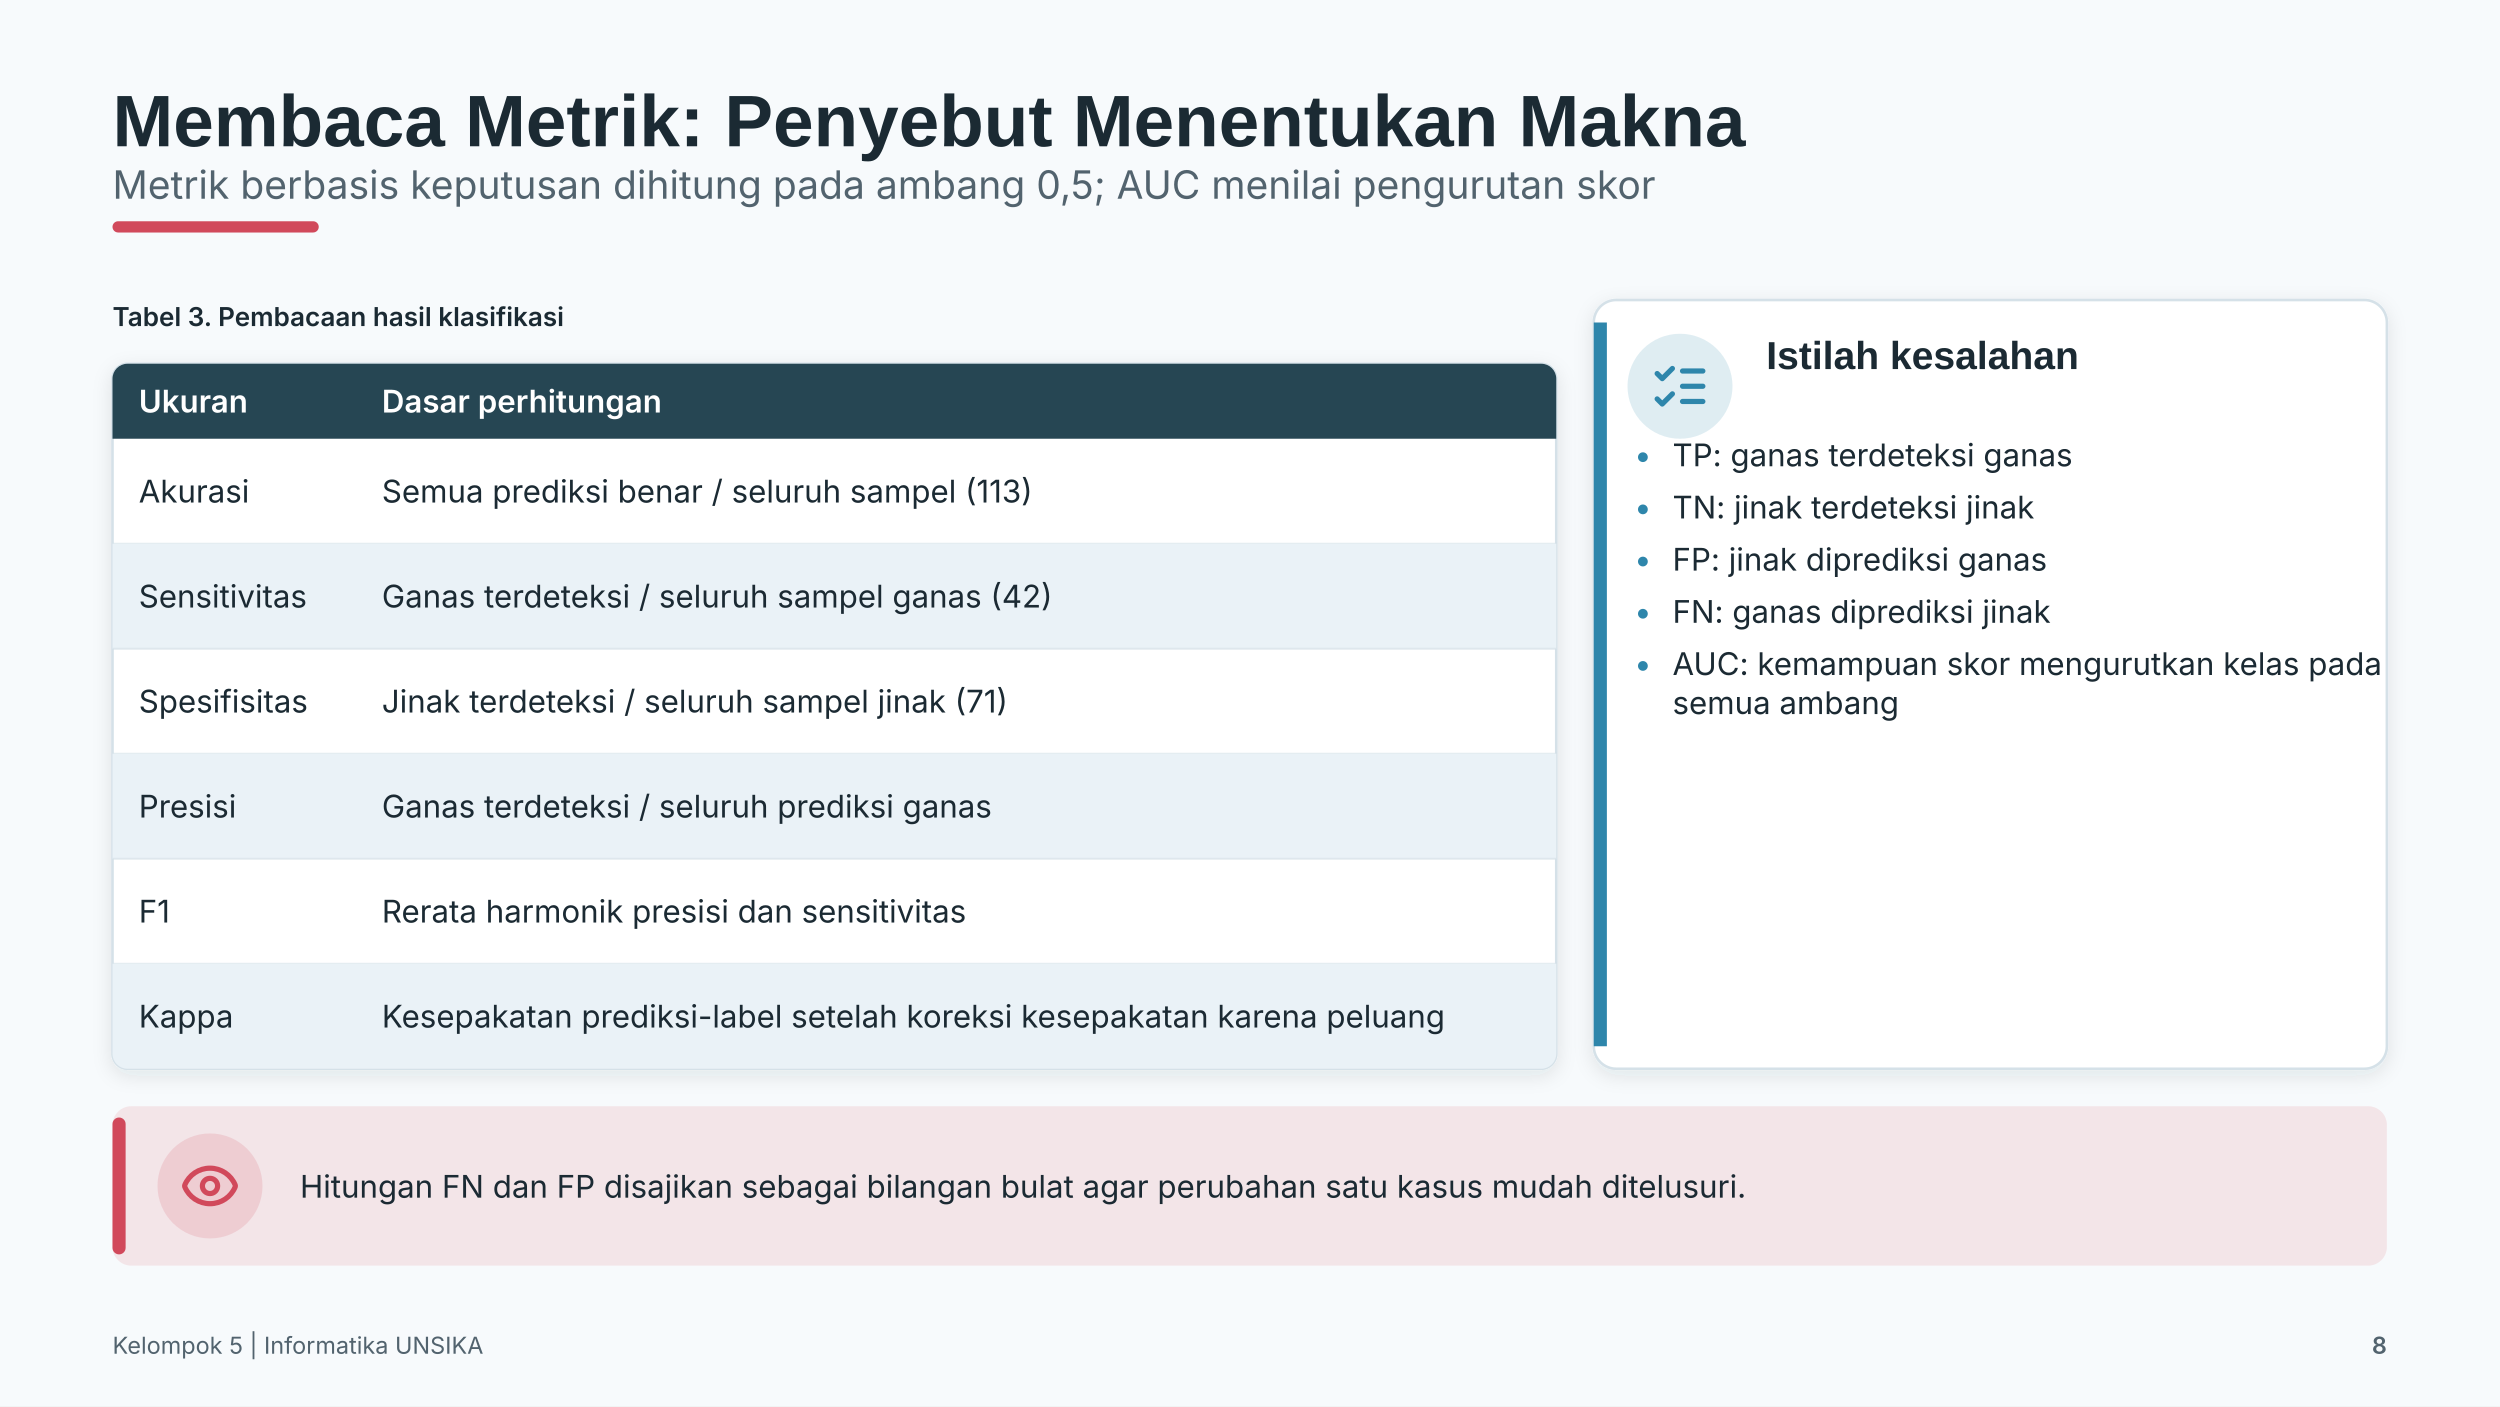
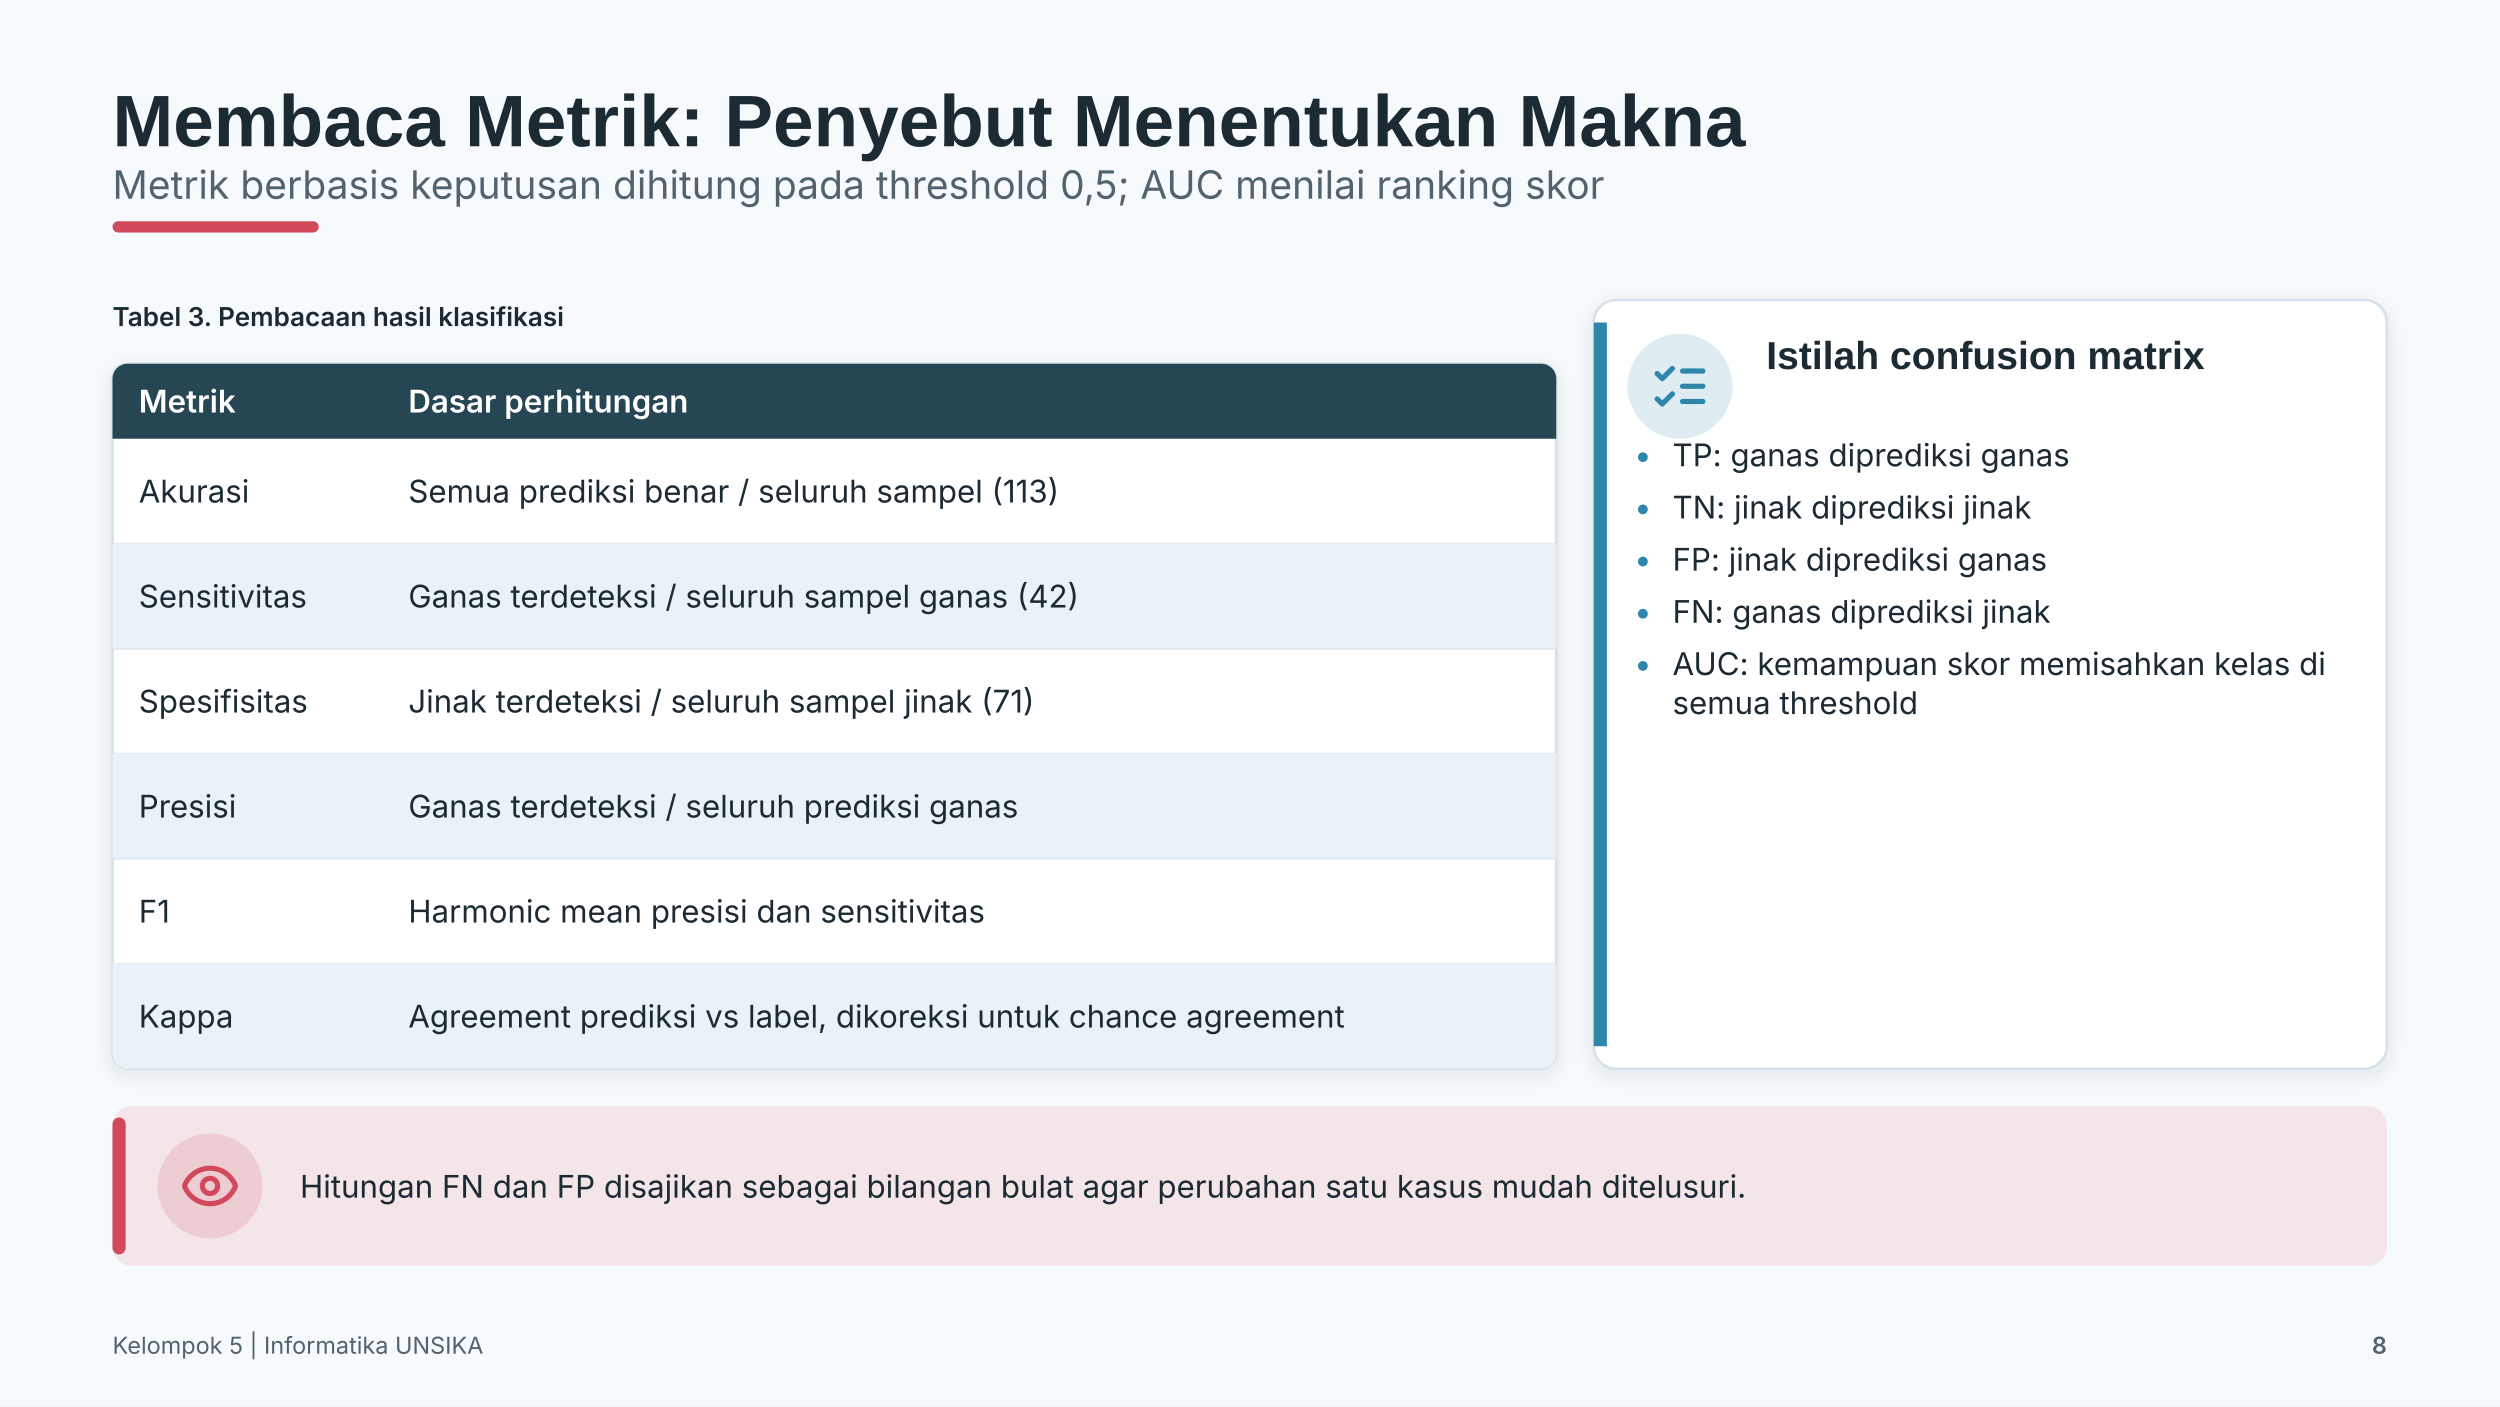
<svg xmlns="http://www.w3.org/2000/svg" width="1333.33" height="750.00" viewBox="0 0 1333.33 750.00">
  <defs>
    <filter id="soft" x="-20%" y="-20%" width="140%" height="140%">
      <feDropShadow dx="0" dy="3" stdDeviation="5" flood-color="#1B2A33" flood-opacity="0.10" />
    </filter>
  </defs>
  <rect x="0.00" y="0.00" width="1333.33" height="750.00" fill="#F7FAFC" />
  <text x="60.00" y="78.00" font-family="'Poppins','Calibri',Arial,sans-serif" font-size="38.89" font-weight="700" fill="#1B2A33">Membaca Metrik: Penyebut Menentukan Makna</text>
-   <text x="60.00" y="106.00" font-family="'Inter','Calibri',Arial,sans-serif" font-size="20.83" font-weight="400" fill="#52636E">Metrik berbasis keputusan dihitung pada ambang 0,5; AUC menilai pengurutan skor</text>
+   <text x="60.00" y="106.00" font-family="'Inter','Calibri',Arial,sans-serif" font-size="20.83" font-weight="400" fill="#52636E">Metrik berbasis keputusan dihitung pada threshold 0,5; AUC menilai ranking skor</text>
  <rect x="60.00" y="118.00" width="110.00" height="6.00" fill="#D1495B" rx="3.00" />
  <text x="60.00" y="173.89" font-family="'Inter','Calibri',Arial,sans-serif" font-size="13.89" font-weight="600" fill="#1B2A33">Tabel 3. Pembacaan hasil klasifikasi</text>
  <clipPath id="tbl60_160">
    <rect x="60.00" y="194.00" width="770.00" height="376.00" rx="8" />
  </clipPath>
  <rect x="60.00" y="194.00" width="770.00" height="376.00" fill="#FFFFFF" rx="8.00" stroke="#D5E1E8" stroke-width="1.39" filter="url(#soft)" />
  <g clip-path="url(#tbl60_160)">
    <rect x="60.00" y="194.00" width="770.00" height="40.00" fill="#264653" />
-     <text x="74.00" y="220.00" font-family="'Inter','Calibri',Arial,sans-serif" font-size="16.67" font-weight="600" fill="#FFFFFF">Ukuran</text>
-     <text x="203.64" y="220.00" font-family="'Inter','Calibri',Arial,sans-serif" font-size="16.67" font-weight="600" fill="#FFFFFF">Dasar perhitungan</text>
+     <text x="74.00" y="220.00" font-family="'Inter','Calibri',Arial,sans-serif" font-size="16.67" font-weight="600" fill="#FFFFFF">Metrik</text>
+     <text x="217.77" y="220.00" font-family="'Inter','Calibri',Arial,sans-serif" font-size="16.67" font-weight="600" fill="#FFFFFF">Dasar perhitungan</text>
    <text x="74.00" y="268.00" font-family="'Inter','Calibri',Arial,sans-serif" font-size="16.67" font-weight="400" fill="#1B2A33">Akurasi</text>
-     <text x="203.64" y="268.00" font-family="'Inter','Calibri',Arial,sans-serif" font-size="16.67" font-weight="400" fill="#1B2A33">Semua prediksi benar / seluruh sampel (113)</text>
+     <text x="217.77" y="268.00" font-family="'Inter','Calibri',Arial,sans-serif" font-size="16.67" font-weight="400" fill="#1B2A33">Semua prediksi benar / seluruh sampel (113)</text>
    <line x1="60.00" y1="290.00" x2="830.00" y2="290.00" stroke="#D5E1E8" stroke-width="1.04" opacity="0.7" />
    <rect x="60.00" y="290.00" width="770.00" height="56.00" fill="#EAF2F7" />
    <text x="74.00" y="324.00" font-family="'Inter','Calibri',Arial,sans-serif" font-size="16.67" font-weight="400" fill="#1B2A33">Sensitivitas</text>
-     <text x="203.64" y="324.00" font-family="'Inter','Calibri',Arial,sans-serif" font-size="16.67" font-weight="400" fill="#1B2A33">Ganas terdeteksi / seluruh sampel ganas (42)</text>
+     <text x="217.77" y="324.00" font-family="'Inter','Calibri',Arial,sans-serif" font-size="16.67" font-weight="400" fill="#1B2A33">Ganas terdeteksi / seluruh sampel ganas (42)</text>
    <line x1="60.00" y1="346.00" x2="830.00" y2="346.00" stroke="#D5E1E8" stroke-width="1.04" opacity="0.7" />
    <text x="74.00" y="380.00" font-family="'Inter','Calibri',Arial,sans-serif" font-size="16.67" font-weight="400" fill="#1B2A33">Spesifisitas</text>
-     <text x="203.64" y="380.00" font-family="'Inter','Calibri',Arial,sans-serif" font-size="16.67" font-weight="400" fill="#1B2A33">Jinak terdeteksi / seluruh sampel jinak (71)</text>
+     <text x="217.77" y="380.00" font-family="'Inter','Calibri',Arial,sans-serif" font-size="16.67" font-weight="400" fill="#1B2A33">Jinak terdeteksi / seluruh sampel jinak (71)</text>
    <line x1="60.00" y1="402.00" x2="830.00" y2="402.00" stroke="#D5E1E8" stroke-width="1.04" opacity="0.7" />
    <rect x="60.00" y="402.00" width="770.00" height="56.00" fill="#EAF2F7" />
    <text x="74.00" y="436.00" font-family="'Inter','Calibri',Arial,sans-serif" font-size="16.67" font-weight="400" fill="#1B2A33">Presisi</text>
-     <text x="203.64" y="436.00" font-family="'Inter','Calibri',Arial,sans-serif" font-size="16.67" font-weight="400" fill="#1B2A33">Ganas terdeteksi / seluruh prediksi ganas</text>
+     <text x="217.77" y="436.00" font-family="'Inter','Calibri',Arial,sans-serif" font-size="16.67" font-weight="400" fill="#1B2A33">Ganas terdeteksi / seluruh prediksi ganas</text>
    <line x1="60.00" y1="458.00" x2="830.00" y2="458.00" stroke="#D5E1E8" stroke-width="1.04" opacity="0.7" />
    <text x="74.00" y="492.00" font-family="'Inter','Calibri',Arial,sans-serif" font-size="16.67" font-weight="400" fill="#1B2A33">F1</text>
-     <text x="203.64" y="492.00" font-family="'Inter','Calibri',Arial,sans-serif" font-size="16.67" font-weight="400" fill="#1B2A33">Rerata harmonik presisi dan sensitivitas</text>
+     <text x="217.77" y="492.00" font-family="'Inter','Calibri',Arial,sans-serif" font-size="16.67" font-weight="400" fill="#1B2A33">Harmonic mean presisi dan sensitivitas</text>
    <line x1="60.00" y1="514.00" x2="830.00" y2="514.00" stroke="#D5E1E8" stroke-width="1.04" opacity="0.7" />
    <rect x="60.00" y="514.00" width="770.00" height="56.00" fill="#EAF2F7" />
    <text x="74.00" y="548.00" font-family="'Inter','Calibri',Arial,sans-serif" font-size="16.67" font-weight="400" fill="#1B2A33">Kappa</text>
-     <text x="203.64" y="548.00" font-family="'Inter','Calibri',Arial,sans-serif" font-size="16.67" font-weight="400" fill="#1B2A33">Kesepakatan prediksi-label setelah koreksi kesepakatan karena peluang</text>
+     <text x="217.77" y="548.00" font-family="'Inter','Calibri',Arial,sans-serif" font-size="16.67" font-weight="400" fill="#1B2A33">Agreement prediksi vs label, dikoreksi untuk chance agreement</text>
  </g>
  <rect x="850.00" y="160.00" width="423.00" height="410.00" fill="#FFFFFF" rx="12.00" stroke="#D5E1E8" stroke-width="1.39" filter="url(#soft)" />
  <rect x="850.00" y="172.00" width="7.00" height="386.00" fill="#2E86AB" />
  <circle cx="896.00" cy="206.00" r="28.00" fill="#2E86AB" fill-opacity="0.15" />
  <g transform="translate(879.76,189.76) scale(1.3533)" fill="none" stroke="#2E86AB" stroke-width="2.053" stroke-linecap="round" stroke-linejoin="round">
    <path d="m3 17 2 2 4-4" />
    <path d="m3 7 2 2 4-4" />
    <path d="M13 6h8" />
    <path d="M13 12h8" />
    <path d="M13 18h8" />
  </g>
-   <text x="942.00" y="196.83" font-family="'Poppins','Calibri',Arial,sans-serif" font-size="20.83" font-weight="600" fill="#1B2A33">Istilah kesalahan</text>
+   <text x="942.00" y="196.83" font-family="'Poppins','Calibri',Arial,sans-serif" font-size="20.83" font-weight="600" fill="#1B2A33">Istilah confusion matrix</text>
  <text x="872.00" y="248.67" font-family="'Inter','Calibri',Arial,sans-serif" font-size="16.67" font-weight="600" fill="#2E86AB">•</text>
-   <text x="892.00" y="248.67" font-family="'Inter','Calibri',Arial,sans-serif" font-size="16.67" font-weight="400" fill="#1B2A33">TP: ganas terdeteksi ganas</text>
+   <text x="892.00" y="248.67" font-family="'Inter','Calibri',Arial,sans-serif" font-size="16.67" font-weight="400" fill="#1B2A33">TP: ganas diprediksi ganas</text>
  <text x="872.00" y="276.50" font-family="'Inter','Calibri',Arial,sans-serif" font-size="16.67" font-weight="600" fill="#2E86AB">•</text>
-   <text x="892.00" y="276.50" font-family="'Inter','Calibri',Arial,sans-serif" font-size="16.67" font-weight="400" fill="#1B2A33">TN: jinak terdeteksi jinak</text>
+   <text x="892.00" y="276.50" font-family="'Inter','Calibri',Arial,sans-serif" font-size="16.67" font-weight="400" fill="#1B2A33">TN: jinak diprediksi jinak</text>
  <text x="872.00" y="304.33" font-family="'Inter','Calibri',Arial,sans-serif" font-size="16.67" font-weight="600" fill="#2E86AB">•</text>
  <text x="892.00" y="304.33" font-family="'Inter','Calibri',Arial,sans-serif" font-size="16.67" font-weight="400" fill="#1B2A33">FP: jinak diprediksi ganas</text>
  <text x="872.00" y="332.17" font-family="'Inter','Calibri',Arial,sans-serif" font-size="16.67" font-weight="600" fill="#2E86AB">•</text>
  <text x="892.00" y="332.17" font-family="'Inter','Calibri',Arial,sans-serif" font-size="16.67" font-weight="400" fill="#1B2A33">FN: ganas diprediksi jinak</text>
  <text x="872.00" y="360.00" font-family="'Inter','Calibri',Arial,sans-serif" font-size="16.67" font-weight="600" fill="#2E86AB">•</text>
-   <text x="892.00" y="360.00" font-family="'Inter','Calibri',Arial,sans-serif" font-size="16.67" font-weight="400" fill="#1B2A33">AUC: kemampuan skor mengurutkan kelas pada</text>
-   <text x="892.00" y="380.83" font-family="'Inter','Calibri',Arial,sans-serif" font-size="16.67" font-weight="400" fill="#1B2A33">semua ambang</text>
+   <text x="892.00" y="360.00" font-family="'Inter','Calibri',Arial,sans-serif" font-size="16.67" font-weight="400" fill="#1B2A33">AUC: kemampuan skor memisahkan kelas di</text>
+   <text x="892.00" y="380.83" font-family="'Inter','Calibri',Arial,sans-serif" font-size="16.67" font-weight="400" fill="#1B2A33">semua threshold</text>
  <rect x="60.00" y="590.00" width="1213.00" height="85.00" fill="#D1495B" rx="10.00" fill-opacity="0.12" />
  <rect x="60.00" y="596.00" width="7.00" height="73.00" fill="#D1495B" rx="3.50" />
  <circle cx="112.00" cy="632.50" r="28.00" fill="#D1495B" fill-opacity="0.15" />
  <g transform="translate(95.76,616.26) scale(1.3533)" fill="none" stroke="#D1495B" stroke-width="2.053" stroke-linecap="round" stroke-linejoin="round">
    <path d="M2.062 12.348a1 1 0 0 1 0-.696 10.75 10.75 0 0 1 19.876 0 1 1 0 0 1 0 .696 10.75 10.75 0 0 1-19.876 0" />
    <circle cx="12" cy="12" r="3" />
  </g>
  <text x="160.00" y="638.75" font-family="'Inter','Calibri',Arial,sans-serif" font-size="16.67" font-weight="400" fill="#1B2A33">Hitungan FN dan FP disajikan sebagai bilangan bulat agar perubahan satu kasus mudah ditelusuri.</text>
  <text x="60.00" y="722.00" font-family="'Inter','Calibri',Arial,sans-serif" font-size="12.50" font-weight="400" fill="#52636E">Kelompok 5 | Informatika UNSIKA</text>
  <text x="1273.00" y="722.00" font-family="'Inter','Calibri',Arial,sans-serif" font-size="12.50" font-weight="600" fill="#52636E" text-anchor="end">8</text>
</svg>
